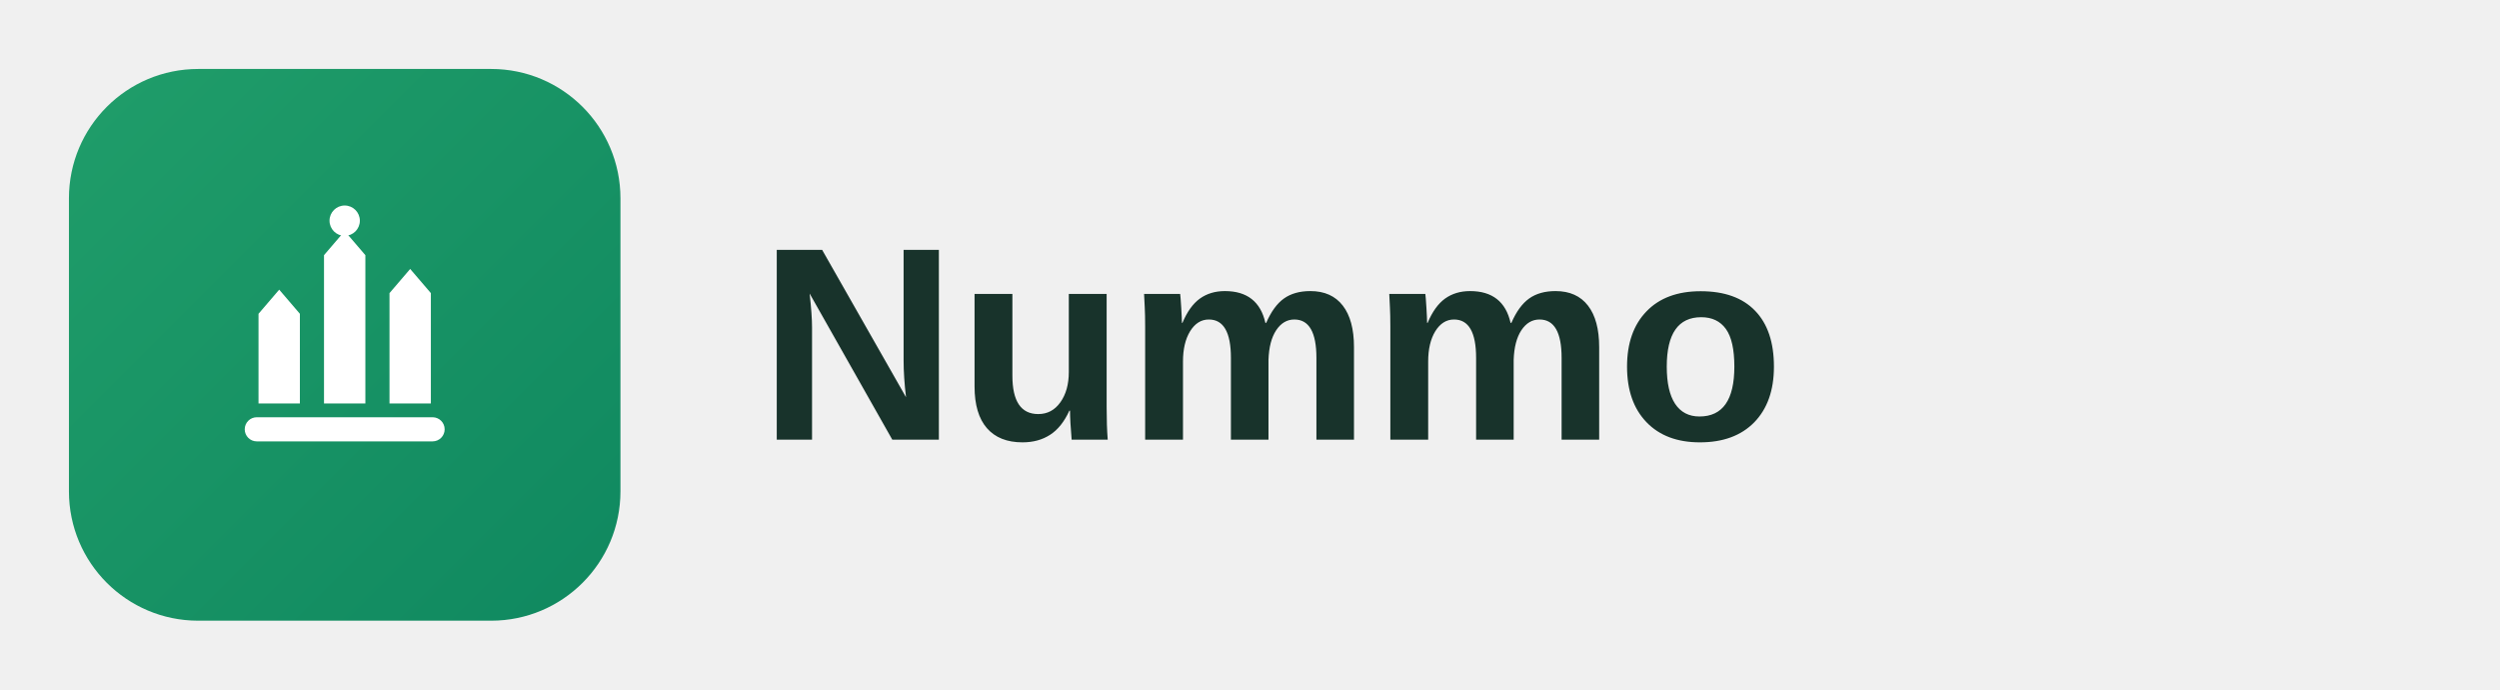
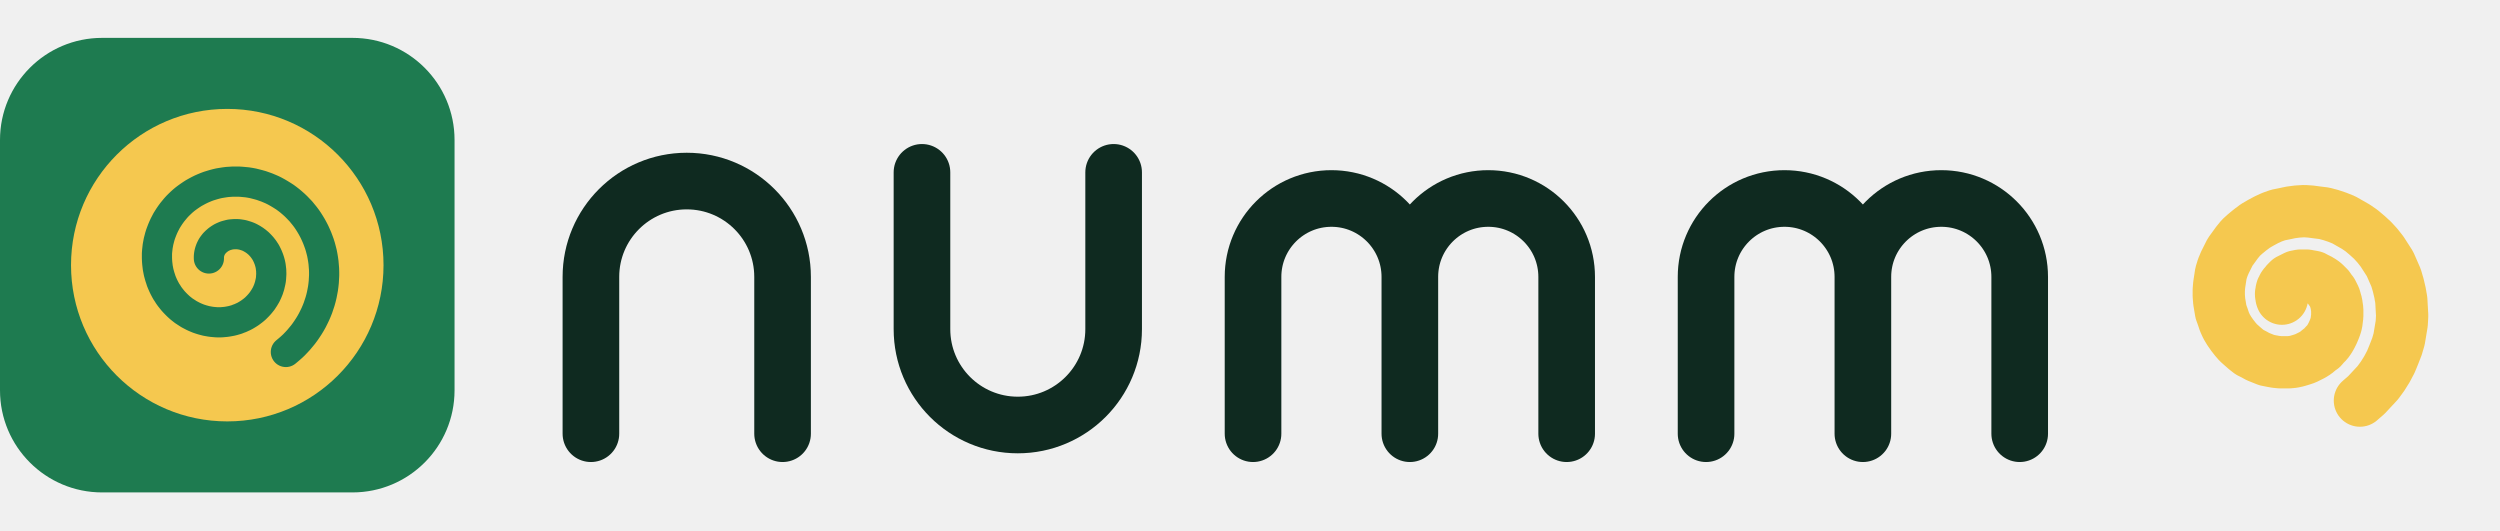
- <svg xmlns="http://www.w3.org/2000/svg" viewBox="0 0 290 80">
-   <defs>
-     <linearGradient id="finance" x1="0" y1="0" x2="100" y2="100" gradientUnits="userSpaceOnUse">
-       <stop offset="0" stop-color="#22A06B" />
-       <stop offset="1" stop-color="#087F5B" />
-     </linearGradient>
-   </defs>
-   <rect x="8" y="8" width="64" height="64" rx="15" fill="url(#finance)" />
-   <g transform="translate(20 18.8) scale(.4)" fill="#fff">
-     <path d="M25 70V44l6-7 6 7v26zm19 0V27l6-7 6 7v43zm19 0V38l6-7 6 7v32z" />
-     <rect x="21" y="74" width="58" height="7" rx="3.5" />
-     <circle cx="50" cy="17" r="4.4" />
+ <svg xmlns="http://www.w3.org/2000/svg" viewBox="0 -10 660 140" width="660" height="140" role="img" aria-label="Nummo">
+   <g transform="translate(0 0)">
+     <g transform="scale(0.234375)">
+       <rect width="512" height="512" rx="115" fill="#1E7B50" />
+       <g transform="translate(256 256) scale(1.0) translate(-256 -256)">
+         <circle cx="256" cy="256" r="176" fill="#F5C84F" />
+         <path d="M235.3 248.5 L235.3 247.7 L235.3 246.8 L235.3 246.0 L235.4 245.2 L235.5 244.3 L235.6 243.5 L235.8 242.6 L236.0 241.8 L236.2 240.9 L236.5 240.1 L236.8 239.2 L237.1 238.4 L237.5 237.5 L237.9 236.7 L238.3 235.8 L238.8 235.0 L239.3 234.2 L239.9 233.4 L240.5 232.6 L241.1 231.8 L241.8 231.0 L242.5 230.3 L243.2 229.6 L244.0 228.9 L244.8 228.2 L245.6 227.5 L246.5 226.9 L247.3 226.3 L248.3 225.7 L249.2 225.1 L250.2 224.6 L251.2 224.1 L252.2 223.7 L253.3 223.2 L254.4 222.8 L255.5 222.5 L256.6 222.2 L257.8 221.9 L258.9 221.6 L260.1 221.4 L261.3 221.3 L262.5 221.2 L263.8 221.1 L265.0 221.1 L266.3 221.1 L267.5 221.1 L268.8 221.2 L270.1 221.4 L271.4 221.6 L272.7 221.8 L273.9 222.1 L275.2 222.5 L276.5 222.9 L277.8 223.3 L279.1 223.8 L280.3 224.3 L281.6 224.9 L282.8 225.6 L284.0 226.2 L285.2 227.0 L286.4 227.7 L287.6 228.6 L288.7 229.4 L289.9 230.4 L291.0 231.3 L292.0 232.3 L293.1 233.4 L294.1 234.5 L295.1 235.6 L296.0 236.8 L297.0 238.0 L297.8 239.3 L298.7 240.6 L299.5 241.9 L300.2 243.3 L300.9 244.7 L301.6 246.2 L302.2 247.7 L302.8 249.2 L303.3 250.7 L303.8 252.3 L304.2 253.8 L304.6 255.5 L304.9 257.1 L305.1 258.7 L305.3 260.4 L305.5 262.1 L305.5 263.8 L305.6 265.5 L305.5 267.3 L305.4 269.0 L305.3 270.7 L305.1 272.5 L304.8 274.2 L304.4 276.0 L304.0 277.7 L303.6 279.5 L303.0 281.2 L302.5 282.9 L301.8 284.6 L301.1 286.3 L300.3 288.0 L299.5 289.7 L298.5 291.3 L297.6 292.9 L296.5 294.5 L295.5 296.1 L294.3 297.6 L293.1 299.1 L291.8 300.6 L290.5 302.0 L289.1 303.4 L287.7 304.8 L286.2 306.1 L284.7 307.3 L283.1 308.5 L281.5 309.7 L279.8 310.8 L278.0 311.9 L276.3 312.9 L274.4 313.9 L272.6 314.7 L270.7 315.6 L268.7 316.3 L266.8 317.1 L264.8 317.7 L262.7 318.3 L260.7 318.8 L258.6 319.2 L256.4 319.6 L254.3 319.9 L252.1 320.1 L250.0 320.3 L247.8 320.4 L245.6 320.4 L243.4 320.3 L241.1 320.1 L238.9 319.9 L236.7 319.6 L234.5 319.2 L232.3 318.8 L230.0 318.2 L227.8 317.6 L225.6 316.9 L223.5 316.2 L221.3 315.3 L219.2 314.4 L217.1 313.4 L215.0 312.3 L212.9 311.2 L210.9 309.9 L208.9 308.6 L206.9 307.3 L205.0 305.8 L203.1 304.3 L201.3 302.7 L199.5 301.0 L197.8 299.3 L196.1 297.5 L194.5 295.7 L192.9 293.7 L191.4 291.8 L189.9 289.7 L188.6 287.6 L187.2 285.5 L186.0 283.3 L184.8 281.0 L183.7 278.7 L182.7 276.4 L181.7 274.0 L180.9 271.5 L180.1 269.1 L179.4 266.6 L178.7 264.0 L178.2 261.4 L177.7 258.8 L177.4 256.2 L177.1 253.6 L176.9 250.9 L176.8 248.2 L176.8 245.5 L176.8 242.8 L177.0 240.1 L177.3 237.4 L177.6 234.7 L178.1 232.0 L178.6 229.3 L179.3 226.6 L180.0 223.9 L180.8 221.3 L181.8 218.6 L182.8 216.0 L183.9 213.4 L185.1 210.8 L186.4 208.3 L187.7 205.8 L189.2 203.4 L190.8 200.9 L192.4 198.6 L194.1 196.3 L196.0 194.0 L197.8 191.8 L199.8 189.6 L201.9 187.5 L204.0 185.5 L206.2 183.5 L208.5 181.6 L210.9 179.8 L213.3 178.1 L215.8 176.4 L218.3 174.8 L221.0 173.3 L223.6 171.9 L226.4 170.5 L229.1 169.3 L232.0 168.1 L234.9 167.0 L237.8 166.1 L240.8 165.2 L243.8 164.4 L246.8 163.7 L249.9 163.2 L253.0 162.7 L256.1 162.3 L259.3 162.1 L262.4 161.9 L265.6 161.9 L268.8 161.9 L272.0 162.1 L275.2 162.4 L278.4 162.7 L281.6 163.2 L284.8 163.8 L288.0 164.6 L291.1 165.4 L294.3 166.3 L297.4 167.4 L300.5 168.5 L303.6 169.8 L306.6 171.1 L309.6 172.6 L312.5 174.2 L315.4 175.9 L318.3 177.7 L321.1 179.5 L323.8 181.5 L326.5 183.6 L329.1 185.8 L331.7 188.1 L334.1 190.4 L336.5 192.9 L338.9 195.4 L341.1 198.1 L343.3 200.8 L345.4 203.6 L347.3 206.4 L349.2 209.4 L351.0 212.4 L352.7 215.5 L354.3 218.6 L355.8 221.9 L357.2 225.1 L358.5 228.5 L359.7 231.8 L360.8 235.3 L361.7 238.7 L362.6 242.2 L363.3 245.8 L363.9 249.4 L364.4 253.0 L364.7 256.6 L365.0 260.3 L365.1 263.9 L365.1 267.6 L364.9 271.3 L364.7 275.0 L364.3 278.7 L363.8 282.4 L363.1 286.1 L362.4 289.7 L361.5 293.4 L360.5 297.0 L359.3 300.6 L358.1 304.2 L356.7 307.7 L355.2 311.2 L353.5 314.7 L351.8 318.1 L349.9 321.5 L347.9 324.8 L345.8 328.0 L343.6 331.2 L341.3 334.3 L338.8 337.3 L336.3 340.3 L333.6 343.2 L330.9 346.0 L328.0 348.7 L325.0 351.3 L322.0 353.8" fill="none" stroke="#1E7B50" stroke-width="34" stroke-linecap="round" stroke-linejoin="round" />
+       </g>
+     </g>
  </g>
-   <text x="88" y="51" font-family="Outfit, Segoe UI, Arial, sans-serif" font-weight="700" font-size="32" fill="#18332B">Nummo</text>
+   <g transform="translate(156 35.5) scale(1.15)">
+     <g fill="none" stroke="#0F2A20" stroke-width="13" stroke-linecap="round" stroke-linejoin="round">
+       <path d="M0 60V24A22 22 0 0 1 44 24V60" transform="translate(0 0)" />
+       <path d="M0 0V36A22 22 0 0 0 44 36V0" transform="translate(76 0)" />
+       <path d="M0 60V24A18 18 0 0 1 36 24V60M36 24A18 18 0 0 1 72 24V60" transform="translate(152 0)" />
+       <path d="M0 60V24A18 18 0 0 1 36 24V60M36 24A18 18 0 0 1 72 24V60" transform="translate(256 0)" />
+     </g>
+     <path d="M388.2 29.0 L388.1 28.7 L388.1 28.4 L388.0 28.1 L388.0 27.8 L388.1 27.5 L388.1 27.2 L388.2 26.8 L388.4 26.5 L388.5 26.2 L388.7 25.9 L389.0 25.6 L389.2 25.3 L389.5 25.0 L389.8 24.7 L390.2 24.5 L390.6 24.3 L391.0 24.1 L391.4 23.9 L391.9 23.8 L392.4 23.7 L392.9 23.7 L393.4 23.7 L393.9 23.7 L394.4 23.8 L395.0 23.9 L395.5 24.0 L396.0 24.3 L396.5 24.5 L397.0 24.8 L397.5 25.1 L398.0 25.5 L398.5 26.0 L398.9 26.4 L399.3 27.0 L399.7 27.5 L400.0 28.1 L400.3 28.7 L400.5 29.4 L400.7 30.1 L400.8 30.8 L400.9 31.5 L400.9 32.3 L400.9 33.0 L400.8 33.8 L400.7 34.6 L400.5 35.3 L400.2 36.1 L399.9 36.8 L399.5 37.6 L399.1 38.3 L398.6 39.0 L398.0 39.6 L397.4 40.3 L396.7 40.8 L396.0 41.4 L395.2 41.9 L394.4 42.3 L393.6 42.7 L392.7 43.0 L391.7 43.3 L390.8 43.5 L389.8 43.6 L388.8 43.6 L387.8 43.6 L386.8 43.5 L385.7 43.3 L384.7 43.1 L383.7 42.7 L382.7 42.3 L381.8 41.8 L380.8 41.3 L379.9 40.6 L379.1 39.9 L378.2 39.1 L377.5 38.3 L376.8 37.4 L376.1 36.4 L375.5 35.4 L375.0 34.3 L374.6 33.1 L374.2 32.0 L374.0 30.8 L373.8 29.6 L373.7 28.3 L373.7 27.0 L373.8 25.8 L374.0 24.5 L374.2 23.2 L374.6 21.9 L375.1 20.7 L375.7 19.5 L376.3 18.3 L377.1 17.2 L377.9 16.1 L378.8 15.0 L379.8 14.1 L380.9 13.2 L382.1 12.3 L383.3 11.6 L384.6 10.9 L385.9 10.3 L387.3 9.8 L388.8 9.5 L390.2 9.2 L391.7 9.0 L393.3 8.9 L394.8 9.0 L396.3 9.2 L397.9 9.4 L399.4 9.8 L400.9 10.3 L402.4 10.9 L403.8 11.7 L405.2 12.5 L406.5 13.4 L407.8 14.5 L409.0 15.6 L410.1 16.8 L411.2 18.2 L412.1 19.6 L413.0 21.0 L413.7 22.6 L414.4 24.2 L414.9 25.9 L415.3 27.6 L415.6 29.3 L415.7 31.1 L415.8 32.9 L415.7 34.7 L415.4 36.5 L415.1 38.3 L414.6 40.0 L413.9 41.8 L413.2 43.5 L412.3 45.2 L411.3 46.8 L410.2 48.3 L408.9 49.7 L407.6 51.1 L406.1 52.4" fill="none" stroke="#F5C84F" stroke-width="12" stroke-linecap="round" stroke-linejoin="round" />
+   </g>
</svg>
